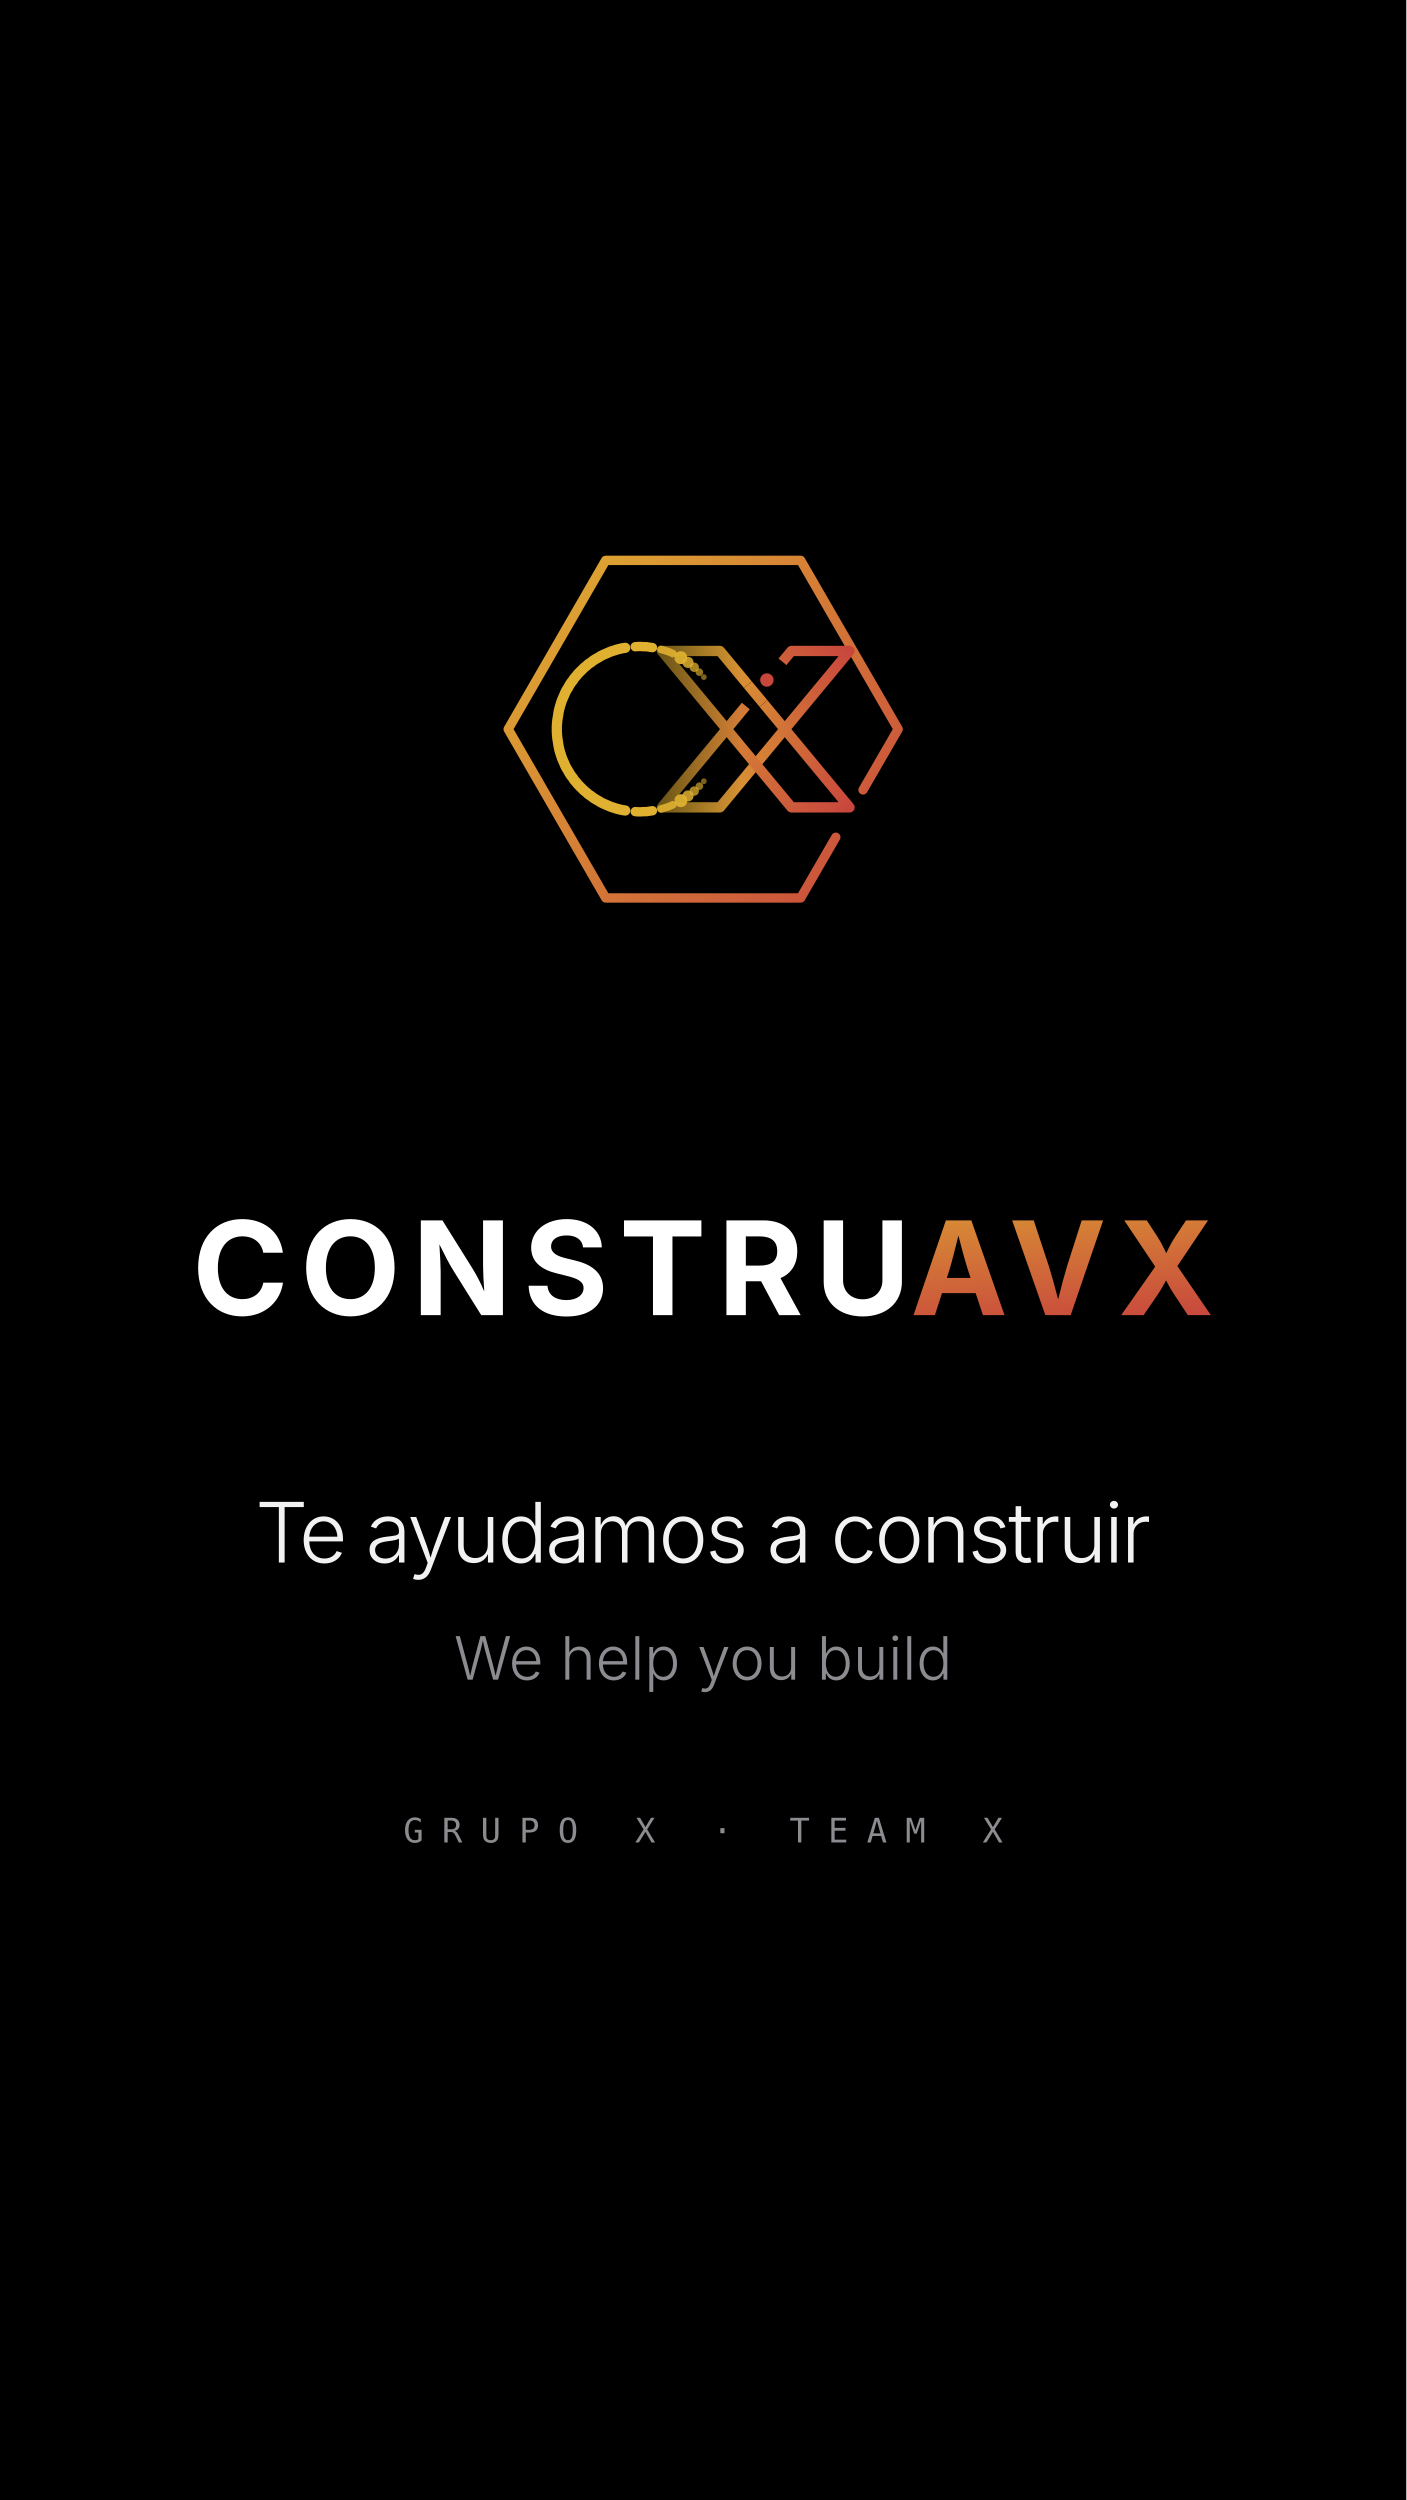
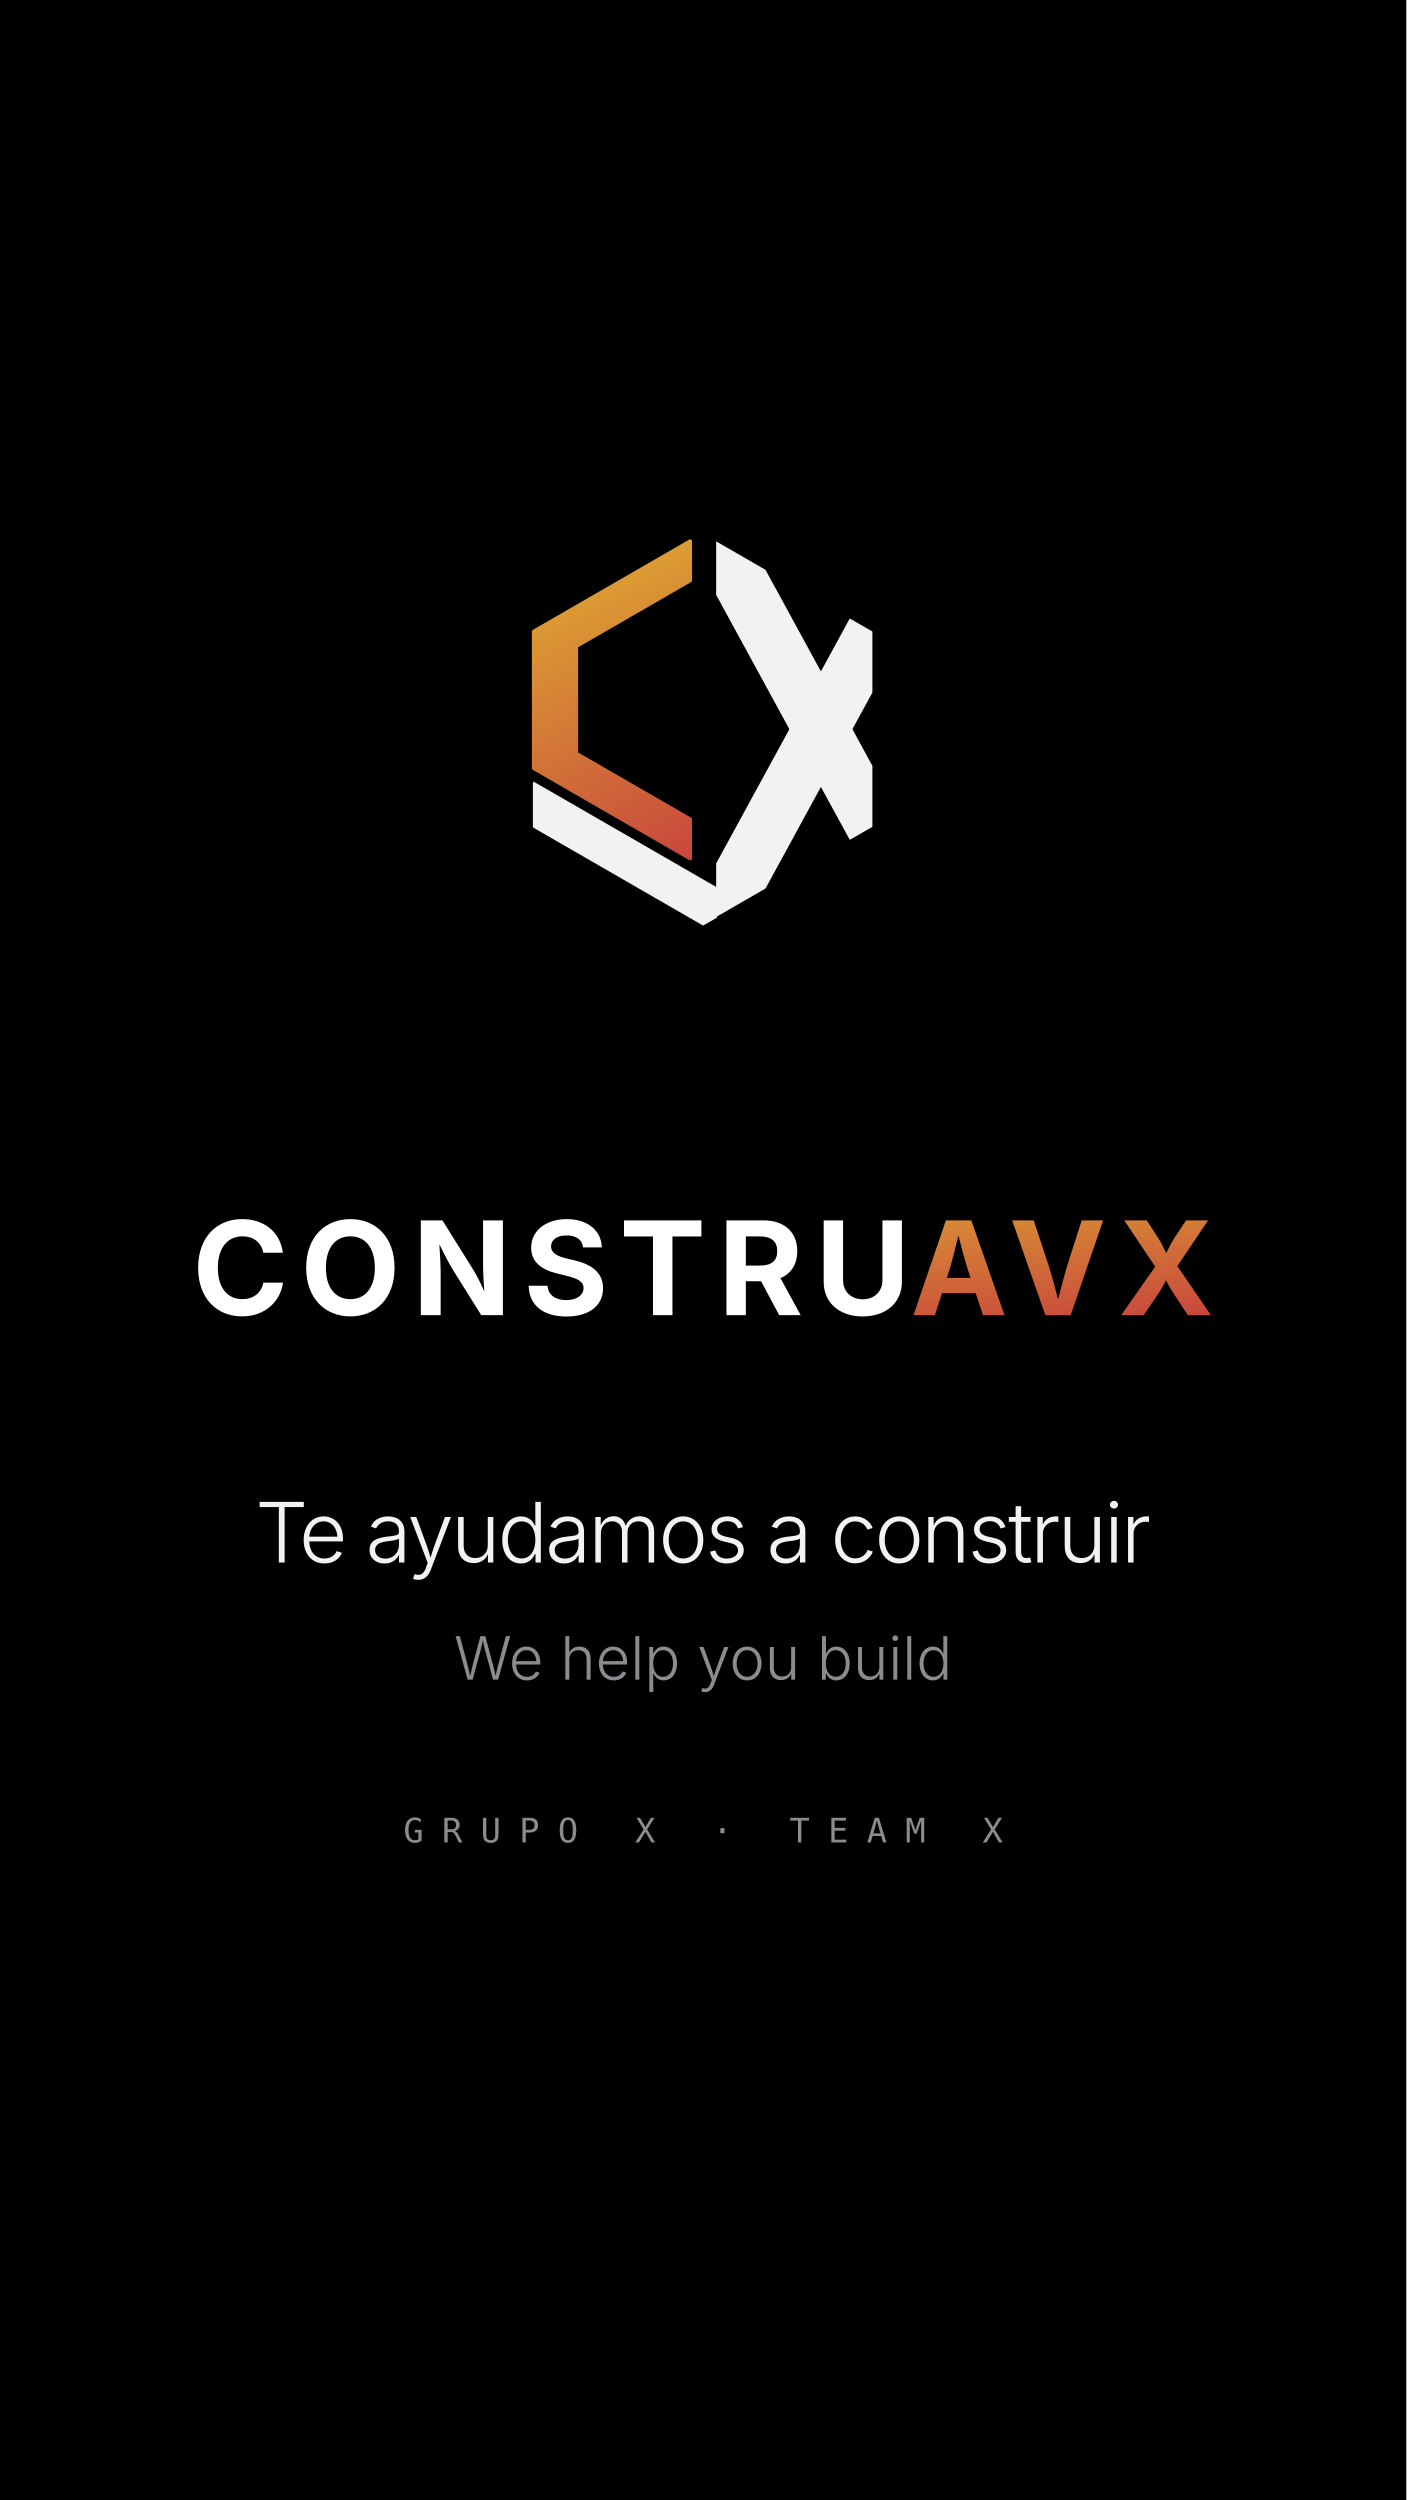
<svg xmlns="http://www.w3.org/2000/svg" viewBox="0 0 1080 1920">
  <rect width="1080" height="1920" fill="#000" />
-   <g transform="translate(498.7 482.0) scale(1.560)">
+   <g transform="translate(540.0 560.0) scale(2.500)">
    <defs>
-       <linearGradient id="cg" gradientUnits="userSpaceOnUse" x1="-40" y1="0" x2="50" y2="0">
-         <stop offset="0" stop-color="#E0B030" />
-         <stop offset="1" stop-color="#E0B030" />
-       </linearGradient>
-     </defs>
-     <defs>
-       <linearGradient id="hg" gradientUnits="userSpaceOnUse" x1="-69" y1="-33" x2="122" y2="133">
+       <linearGradient id="cgc" gradientUnits="userSpaceOnUse" x1="-52" y1="-58" x2="-4" y2="40">
        <stop offset="0" stop-color="#E0B030" />
        <stop offset="1" stop-color="#C8473D" />
      </linearGradient>
+       <clipPath id="rcl">
+         <polygon points="4,-57.7 52,-30 52,30 4,57.7" />
+       </clipPath>
    </defs>
-     <path d="M91.8 103.2 L74.5 133.1 L-21.5 133.1 L-69.5 50 L-21.5 -33.1 L74.5 -33.1 L122.5 50 L105.2 79.9" fill="none" stroke="url(#hg)" stroke-width="4.6" stroke-linecap="round" stroke-linejoin="round" />
-     <g transform="translate(26.5 50) scale(1.1) translate(-26.5 -50)">
-       <g transform="translate(0 0) scale(1)">
-         <defs>
-           <linearGradient id="fg" gradientUnits="userSpaceOnUse" x1="8" y1="0" x2="44" y2="0">
-             <stop offset="0" stop-color="#7d7d7d" />
-             <stop offset="1" stop-color="#fff" />
-           </linearGradient>
-           <mask id="fm" maskUnits="userSpaceOnUse" x="-40" y="-10" width="170" height="120">
-             <rect x="-40" y="-10" width="170" height="120" fill="url(#fg)" />
-           </mask>
-           <linearGradient id="g1" gradientUnits="userSpaceOnUse" x1="8" y1="15" x2="92" y2="85">
-             <stop offset="0" stop-color="#E0B030" />
-             <stop offset="1" stop-color="#C8473D" />
-           </linearGradient>
-           <linearGradient id="g2" gradientUnits="userSpaceOnUse" x1="92" y1="15" x2="8" y2="85">
-             <stop offset="0" stop-color="#C8473D" />
-             <stop offset="1" stop-color="#E0B030" />
-           </linearGradient>
-         </defs>
-         <g fill="none" stroke-width="4.6" stroke-linejoin="round" stroke-linecap="round" mask="url(#fm)">
-           <polygon points="66,15 92,15 34,85 8,85" stroke="url(#g2)" />
-           <polygon points="8,15 34,15 92,85 66,85" stroke="url(#g1)" />
-           <line x1="62.4" y1="20.2" x2="46" y2="40" stroke="#000" stroke-width="7.4" stroke-linecap="butt" />
-           <line x1="46.5" y1="30.1" x2="53.5" y2="38.5" stroke="#000" stroke-width="8.6" stroke-linecap="butt" />
-           <line x1="46.5" y1="30.1" x2="53.5" y2="38.5" stroke="url(#g1)" stroke-width="4.6" stroke-linecap="butt" />
-         </g>
-         <circle cx="55" cy="28" r="3" fill="#C8473D" />
-       </g>
-       <path d="M-8.4 13.6 L-9.7 13.8 L-11.0 14.1 L-12.2 14.4 L-13.4 14.8 L-14.7 15.2 L-15.9 15.7 L-17.0 16.2 L-18.2 16.7 L-19.4 17.3 L-20.5 18.0 L-21.6 18.6 L-22.7 19.3 L-23.7 20.1 L-24.8 20.8 L-25.8 21.7 L-26.8 22.5 L-27.7 23.4 L-28.6 24.3 L-29.5 25.2 L-30.3 26.2 L-31.2 27.2 L-31.9 28.3 L-32.7 29.3 L-33.4 30.4 L-34.0 31.5 L-34.7 32.6 L-35.3 33.8 L-35.8 35.0 L-36.3 36.1 L-36.8 37.3 L-37.2 38.6 L-37.6 39.8 L-37.9 41.0 L-38.2 42.3 L-38.4 43.6 L-38.6 44.9 L-38.8 46.1 L-38.9 47.4 L-39.0 48.7 L-39.0 50.0 L-39.0 51.3 L-38.9 52.6 L-38.8 53.9 L-38.6 55.1 L-38.4 56.4 L-38.2 57.7 L-37.9 59.0 L-37.6 60.2 L-37.2 61.4 L-36.8 62.7 L-36.3 63.9 L-35.8 65.0 L-35.3 66.2 L-34.7 67.4 L-34.0 68.5 L-33.4 69.6 L-32.7 70.7 L-31.9 71.7 L-31.2 72.8 L-30.3 73.8 L-29.5 74.8 L-28.6 75.7 L-27.7 76.6 L-26.8 77.5 L-25.8 78.3 L-24.8 79.2 L-23.7 79.9 L-22.7 80.7 L-21.6 81.4 L-20.5 82.0 L-19.4 82.7 L-18.2 83.3 L-17.0 83.8 L-15.9 84.3 L-14.7 84.8 L-13.4 85.2 L-12.2 85.6 L-11.0 85.9 L-9.7 86.2 L-8.4 86.4" fill="none" stroke="url(#cg)" stroke-width="4.6" stroke-linecap="round" stroke-linejoin="round" opacity="1" />
-       <path d="M-3.9 13.1 L-2.6 13.0 L-1.4 13.0 L-0.1 13.1 L1.2 13.1 L2.5 13.3 L3.8 13.5" fill="none" stroke="url(#cg)" stroke-width="4.2" stroke-linecap="round" stroke-linejoin="round" opacity="1" />
-       <path d="M7.6 14.3 L9.0 14.7 L10.4 15.1 L11.7 15.6 L13.0 16.2" fill="none" stroke="url(#cg)" stroke-width="3.4" stroke-linecap="round" stroke-linejoin="round" opacity="0.9" />
-       <circle cx="16.5" cy="18.0" r="2.9" fill="url(#cg)" opacity="0.95" />
-       <circle cx="19.7" cy="20.1" r="2.5" fill="url(#cg)" opacity="0.85" />
-       <circle cx="22.5" cy="22.3" r="2.1" fill="url(#cg)" opacity="0.75" />
-       <circle cx="24.8" cy="24.5" r="1.7" fill="url(#cg)" opacity="0.65" />
-       <circle cx="26.8" cy="26.7" r="1.3" fill="url(#cg)" opacity="0.55" />
-       <path d="M-3.9 86.9 L-2.6 87.0 L-1.4 87.0 L-0.1 86.9 L1.2 86.9 L2.5 86.7 L3.8 86.5" fill="none" stroke="url(#cg)" stroke-width="4.2" stroke-linecap="round" stroke-linejoin="round" opacity="1" />
-       <path d="M7.6 85.7 L9.0 85.3 L10.4 84.9 L11.7 84.4 L13.0 83.8" fill="none" stroke="url(#cg)" stroke-width="3.4" stroke-linecap="round" stroke-linejoin="round" opacity="0.9" />
-       <circle cx="16.5" cy="82.0" r="2.9" fill="url(#cg)" opacity="0.95" />
-       <circle cx="19.7" cy="79.9" r="2.5" fill="url(#cg)" opacity="0.85" />
-       <circle cx="22.5" cy="77.7" r="2.1" fill="url(#cg)" opacity="0.75" />
-       <circle cx="24.8" cy="75.5" r="1.7" fill="url(#cg)" opacity="0.65" />
-       <circle cx="26.8" cy="73.3" r="1.3" fill="url(#cg)" opacity="0.55" />
+     <polygon points="-52,-30 -4,-57.7 -4,-45.7 -39,-25.5 -39,7.5 -4,27.7 -4,39.7 -52,12" fill="url(#cgc)" stroke="url(#cgc)" stroke-width="1.2" stroke-linejoin="round" />
+     <g clip-path="url(#rcl)" stroke="#f2f2f2" stroke-width="17">
+       <line x1="-2" y1="-70" x2="58" y2="40" />
+       <line x1="58" y1="-40" x2="-2" y2="70" />
    </g>
+     <polygon points="-52,16.5 0,46.5 4,48.8 4,57.7 0,60 -52,30" fill="#f2f2f2" stroke="#f2f2f2" stroke-width=".6" stroke-linejoin="round" />
  </g>
  <defs>
    <linearGradient id="wg" x1="0" y1="0" x2="1" y2="1">
      <stop offset="0" stop-color="#E0B030" />
      <stop offset="1" stop-color="#C8473D" />
    </linearGradient>
  </defs>
  <text x="540" y="1010" text-anchor="middle" font-family="'Montserrat','Inter','Helvetica Neue',Arial,sans-serif" font-weight="700" font-size="100" letter-spacing="9.0" fill="#fff">CONSTRU<tspan fill="url(#wg)">AVX</tspan>
  </text>
  <text x="540" y="1200" text-anchor="middle" font-family="'Inter Tight','Inter','Helvetica Neue',Arial,sans-serif" font-weight="300" font-size="64" fill="#f2f2f2" letter-spacing="-2">Te ayudamos a construir</text>
  <text x="540" y="1290" text-anchor="middle" font-family="'Inter Tight','Inter','Helvetica Neue',Arial,sans-serif" font-weight="300" font-size="46" fill="#8b8b90" letter-spacing="0">We help you build</text>
  <text x="540" y="1415" text-anchor="middle" font-family="'JetBrains Mono','DejaVu Sans Mono',monospace" font-weight="400" font-size="26" fill="#8b8b90" letter-spacing="14">GRUPO X · TEAM X</text>
</svg>
